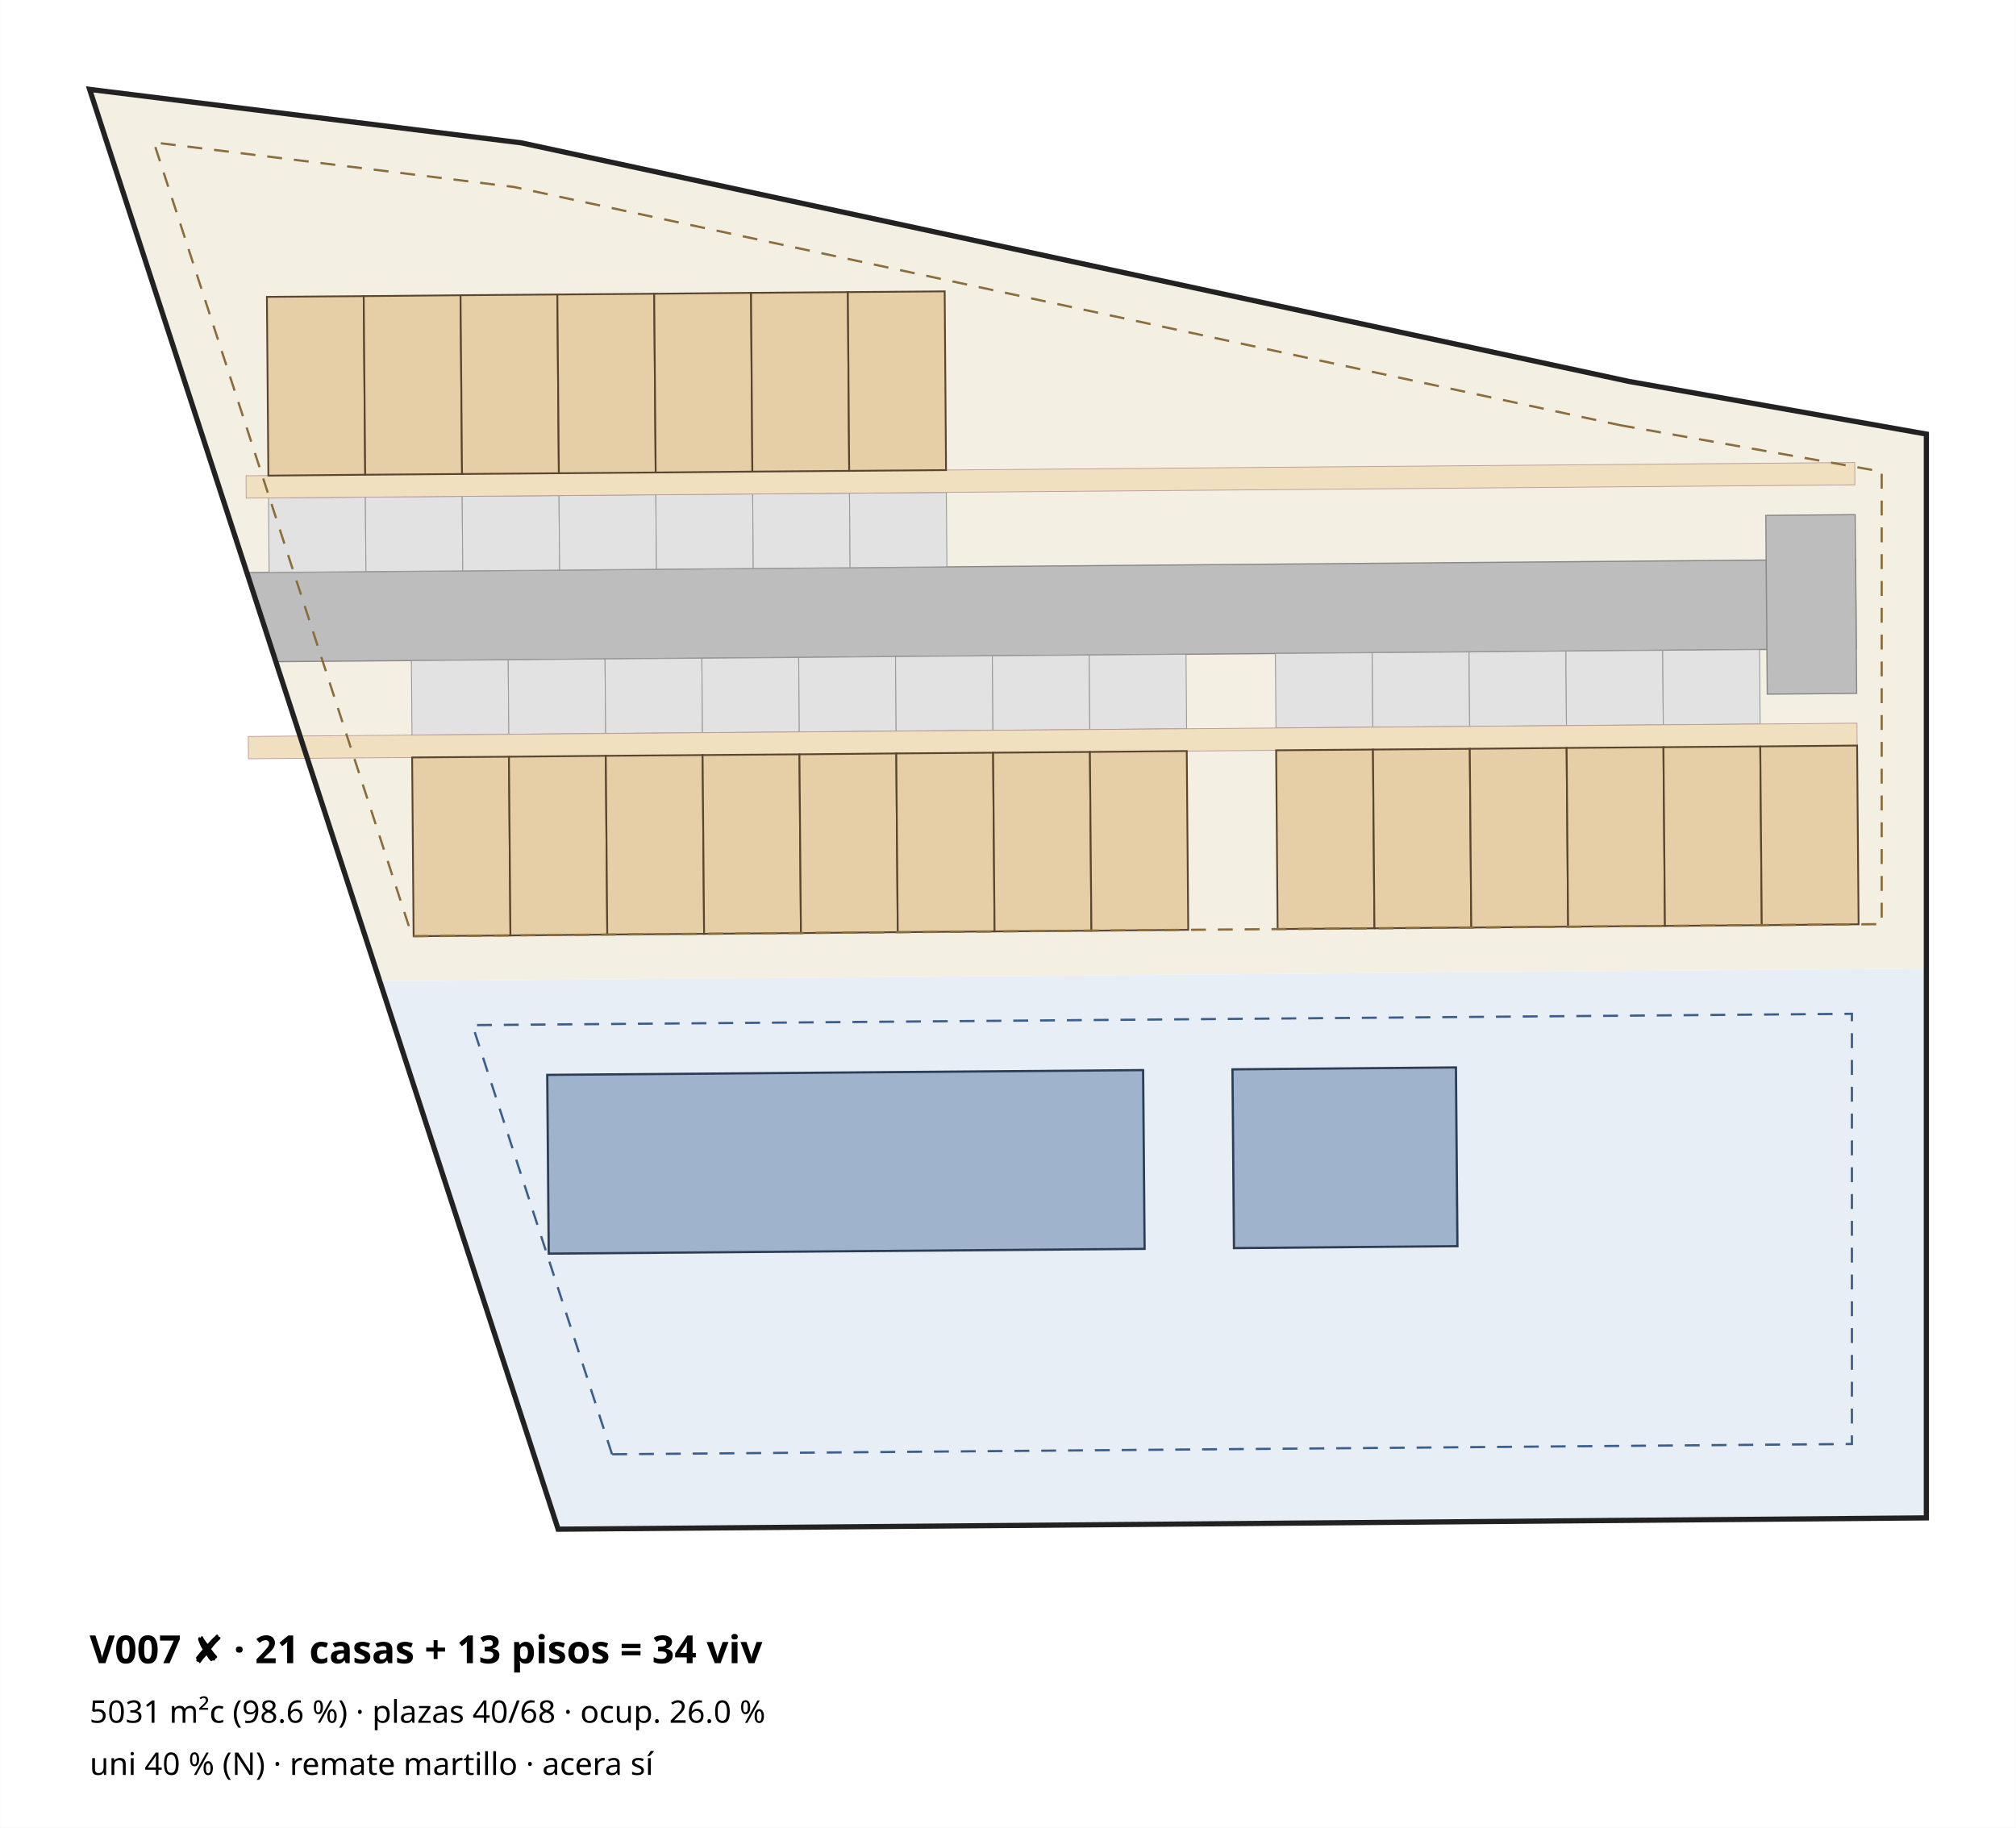
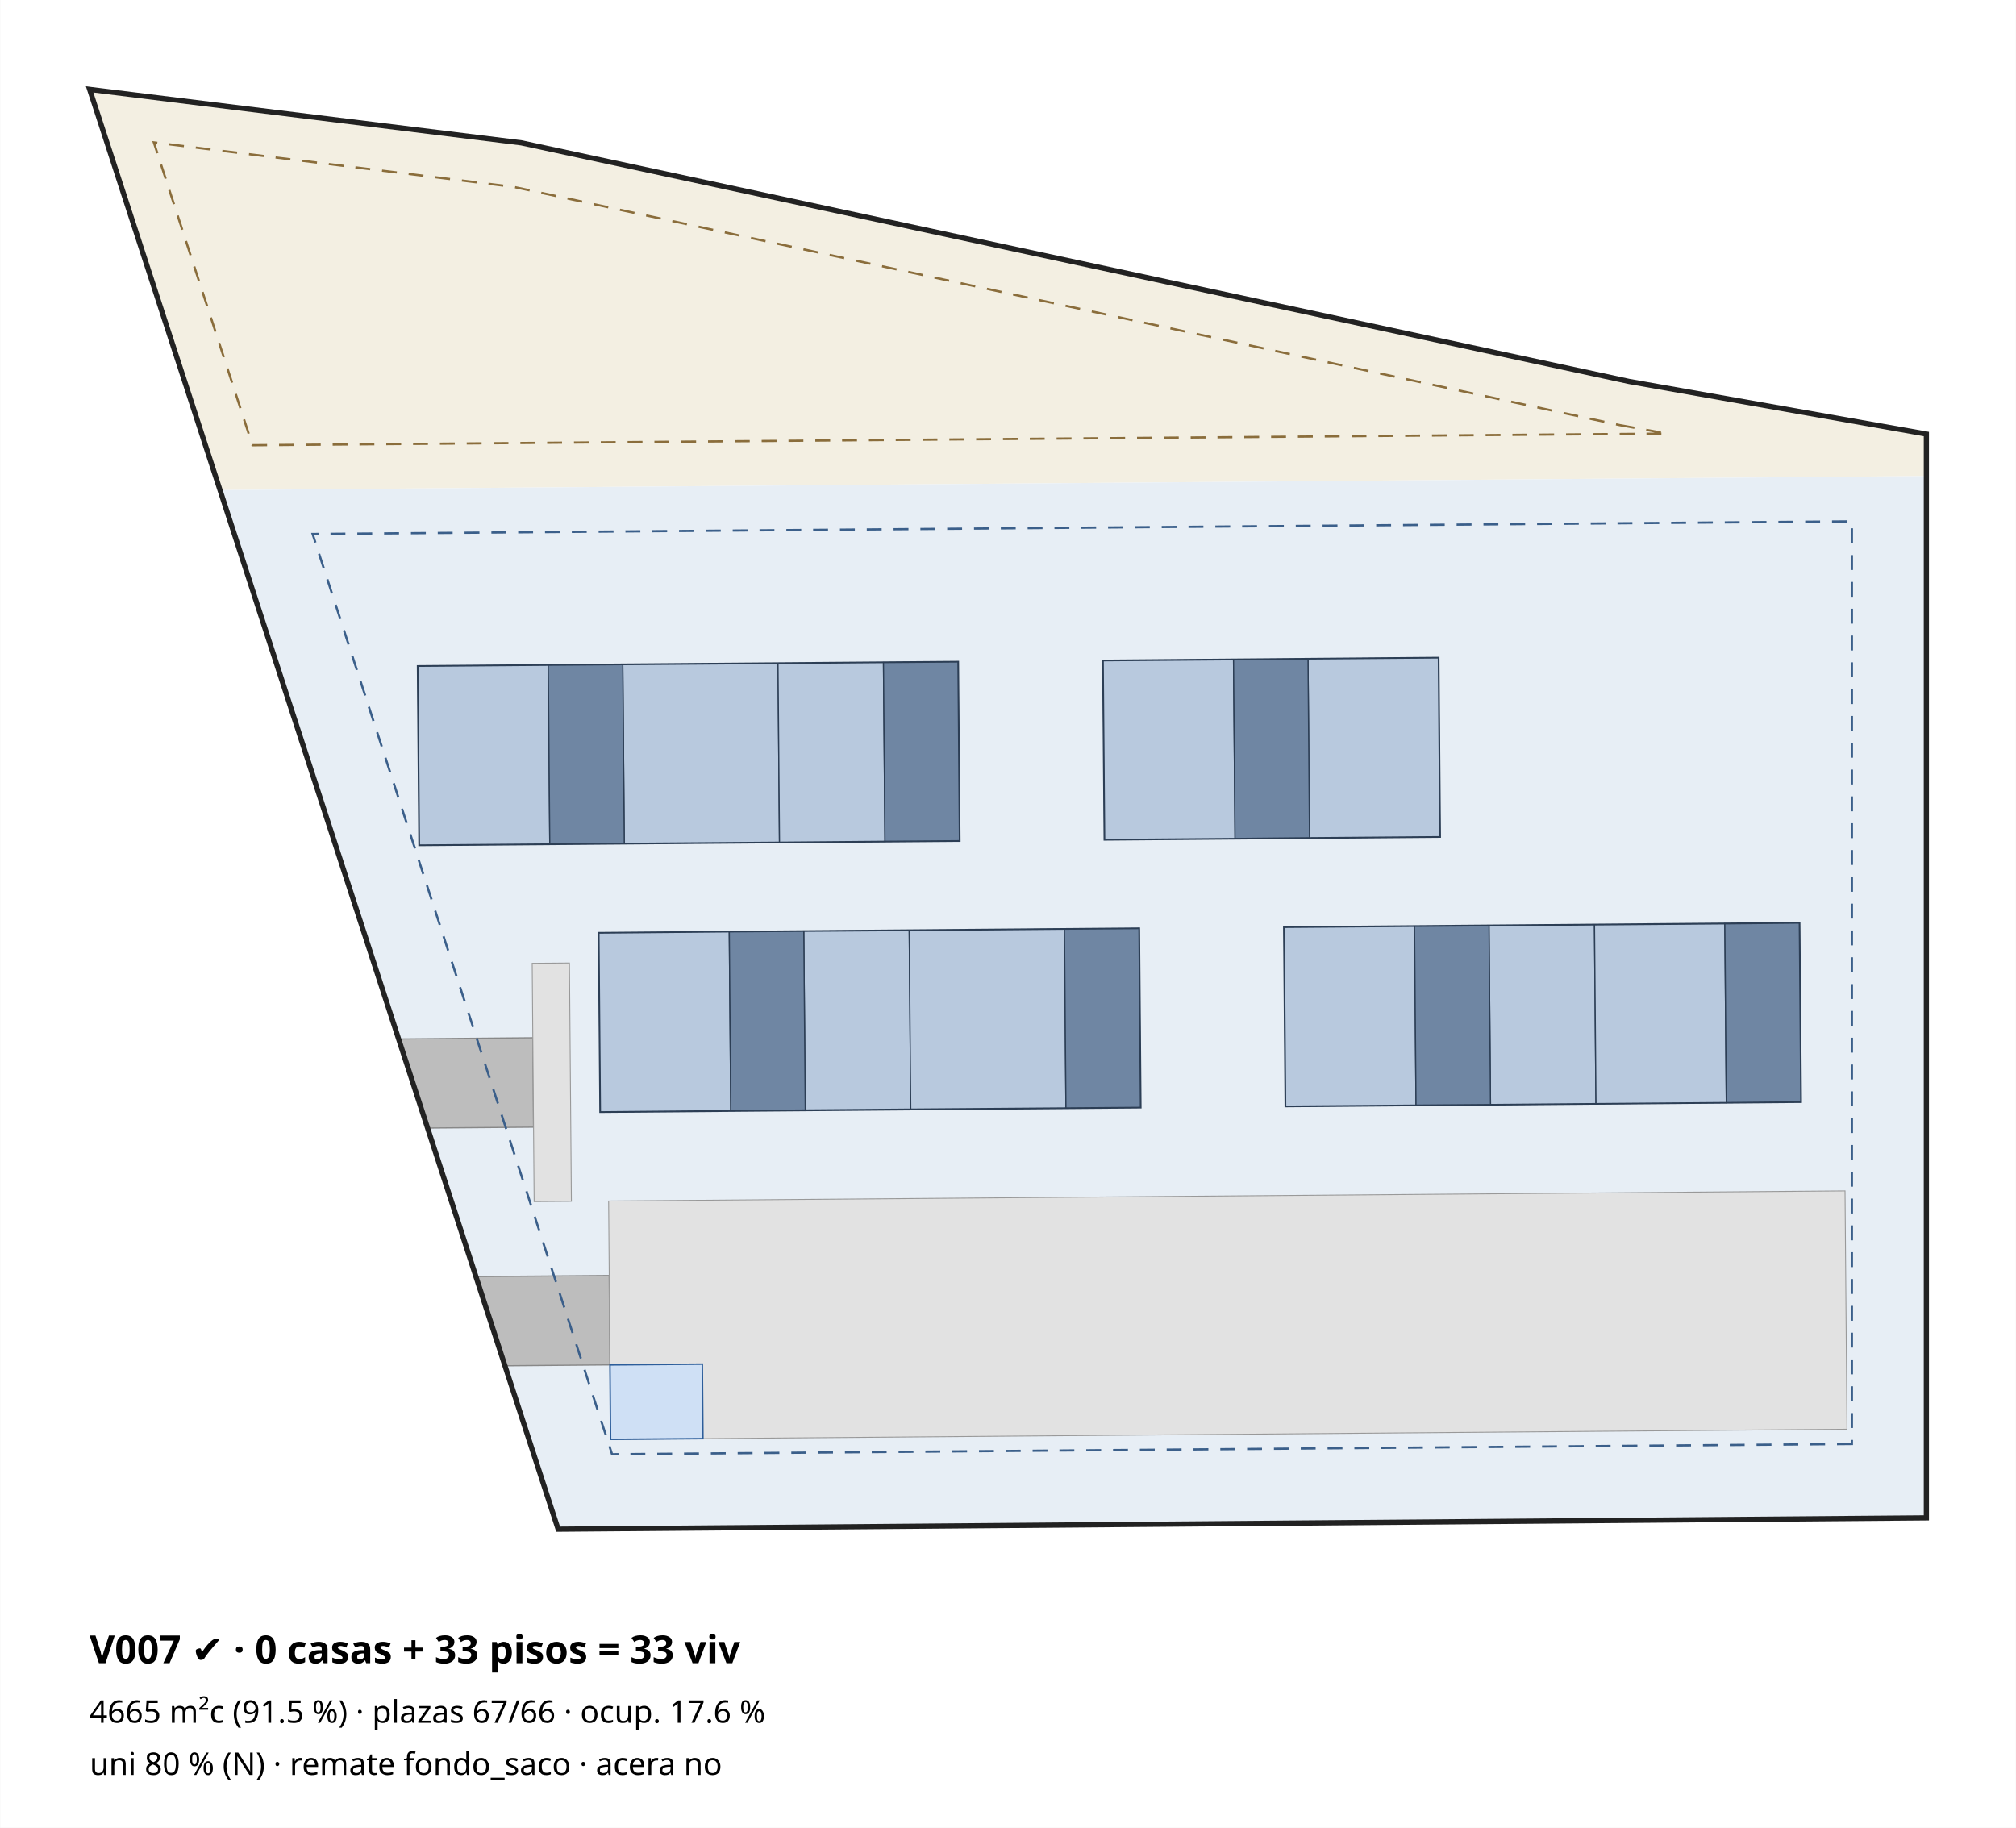
<svg xmlns="http://www.w3.org/2000/svg" viewBox="0 0 135.3 122.7" width="1082" height="981" font-family="sans-serif">
  <rect width="100%" height="100%" fill="#fff" />
  <g>
-     <path d="M129.30,65.02 L25.48,65.87 L6.00,6.00 L34.98,9.59 L109.35,25.61 L129.30,29.14 L129.30,65.02 Z" fill="#f3efe2" stroke="none" stroke-width="0" />
-     <path d="M129.30,101.90 L37.45,102.66 L25.48,65.87 L129.30,65.02 L129.30,101.90 Z" fill="#e7eef5" stroke="none" stroke-width="0" />
-     <path d="M16.56,38.44 L124.55,37.55 L124.59,43.55 L18.50,44.42 L16.56,38.44 Z" fill="#bdbdbd" stroke="#888" stroke-width="0.08" />
-     <path d="M118.62,46.60 L118.52,34.60 L124.52,34.55 L124.62,46.55 L118.62,46.60 Z" fill="#bdbdbd" stroke="#888" stroke-width="0.08" />
-     <path d="M34.14,49.30 L34.10,44.30 L27.60,44.35 L27.64,49.35 L34.14,49.30 Z" fill="#e2e2e2" stroke="#999" stroke-width="0.06" />
-     <path d="M24.55,38.37 L24.51,33.37 L18.01,33.43 L18.05,38.43 L24.55,38.37 Z" fill="#e2e2e2" stroke="#999" stroke-width="0.06" />
-     <path d="M40.64,49.24 L40.60,44.24 L34.10,44.30 L34.14,49.30 L40.64,49.24 Z" fill="#e2e2e2" stroke="#999" stroke-width="0.06" />
-     <path d="M31.05,38.32 L31.01,33.32 L24.51,33.37 L24.55,38.37 L31.05,38.32 Z" fill="#e2e2e2" stroke="#999" stroke-width="0.06" />
-     <path d="M47.14,49.19 L47.10,44.19 L40.60,44.24 L40.64,49.24 L47.14,49.19 Z" fill="#e2e2e2" stroke="#999" stroke-width="0.06" />
-     <path d="M37.55,38.27 L37.51,33.27 L31.01,33.32 L31.05,38.32 L37.55,38.27 Z" fill="#e2e2e2" stroke="#999" stroke-width="0.06" />
-     <path d="M53.64,49.14 L53.60,44.14 L47.10,44.19 L47.14,49.19 L53.64,49.14 Z" fill="#e2e2e2" stroke="#999" stroke-width="0.06" />
-     <path d="M44.05,38.21 L44.01,33.21 L37.51,33.27 L37.55,38.27 L44.05,38.21 Z" fill="#e2e2e2" stroke="#999" stroke-width="0.06" />
-     <path d="M60.14,49.08 L60.10,44.08 L53.60,44.14 L53.64,49.14 L60.14,49.08 Z" fill="#e2e2e2" stroke="#999" stroke-width="0.06" />
-     <path d="M50.55,38.16 L50.51,33.16 L44.01,33.21 L44.05,38.21 L50.55,38.16 Z" fill="#e2e2e2" stroke="#999" stroke-width="0.06" />
-     <path d="M66.64,49.03 L66.60,44.03 L60.10,44.08 L60.14,49.08 L66.64,49.03 Z" fill="#e2e2e2" stroke="#999" stroke-width="0.06" />
-     <path d="M57.05,38.11 L57.01,33.11 L50.51,33.16 L50.55,38.16 L57.05,38.11 Z" fill="#e2e2e2" stroke="#999" stroke-width="0.06" />
-     <path d="M73.14,48.98 L73.10,43.98 L66.60,44.03 L66.64,49.03 L73.14,48.98 Z" fill="#e2e2e2" stroke="#999" stroke-width="0.06" />
-     <path d="M63.55,38.05 L63.51,33.06 L57.01,33.11 L57.05,38.11 L63.55,38.05 Z" fill="#e2e2e2" stroke="#999" stroke-width="0.06" />
-     <path d="M79.64,48.92 L79.60,43.92 L73.10,43.98 L73.14,48.98 L79.64,48.92 Z" fill="#e2e2e2" stroke="#999" stroke-width="0.06" />
-     <path d="M92.14,48.82 L92.10,43.82 L85.60,43.87 L85.64,48.87 L92.14,48.82 Z" fill="#e2e2e2" stroke="#999" stroke-width="0.06" />
-     <path d="M98.64,48.77 L98.60,43.77 L92.10,43.82 L92.14,48.82 L98.64,48.77 Z" fill="#e2e2e2" stroke="#999" stroke-width="0.06" />
-     <path d="M105.14,48.71 L105.10,43.71 L98.60,43.77 L98.64,48.77 L105.14,48.71 Z" fill="#e2e2e2" stroke="#999" stroke-width="0.06" />
-     <path d="M111.64,48.66 L111.60,43.66 L105.10,43.71 L105.14,48.71 L111.64,48.66 Z" fill="#e2e2e2" stroke="#999" stroke-width="0.06" />
-     <path d="M118.14,48.61 L118.10,43.61 L111.60,43.66 L111.64,48.66 L118.14,48.61 Z" fill="#e2e2e2" stroke="#999" stroke-width="0.06" />
-     <path d="M124.65,50.05 L124.64,48.55 L16.65,49.44 L16.66,50.94 L124.65,50.05 Z" fill="#f0e0c0" stroke="#b99" stroke-width="0.05" />
-     <path d="M124.50,32.55 L124.49,31.05 L16.50,31.94 L16.51,33.44 L124.50,32.55 Z" fill="#f0e0c0" stroke="#b99" stroke-width="0.05" />
-     <path d="M34.25,62.80 L34.15,50.80 L27.65,50.85 L27.75,62.85 L34.25,62.80 Z" fill="#e6cfa6" stroke="#5a4630" stroke-width="0.12" />
-     <path d="M24.50,31.87 L24.40,19.88 L17.90,19.93 L18.00,31.93 L24.50,31.87 Z" fill="#e6cfa6" stroke="#5a4630" stroke-width="0.12" />
-     <path d="M40.75,62.74 L40.65,50.74 L34.15,50.80 L34.25,62.80 L40.75,62.74 Z" fill="#e6cfa6" stroke="#5a4630" stroke-width="0.12" />
-     <path d="M31.00,31.82 L30.90,19.82 L24.40,19.88 L24.50,31.87 L31.00,31.82 Z" fill="#e6cfa6" stroke="#5a4630" stroke-width="0.12" />
-     <path d="M47.25,62.69 L47.15,50.69 L40.65,50.74 L40.75,62.74 L47.25,62.69 Z" fill="#e6cfa6" stroke="#5a4630" stroke-width="0.12" />
-     <path d="M37.50,31.77 L37.40,19.77 L30.90,19.82 L31.00,31.82 L37.50,31.77 Z" fill="#e6cfa6" stroke="#5a4630" stroke-width="0.12" />
-     <path d="M53.75,62.64 L53.65,50.64 L47.15,50.69 L47.25,62.69 L53.75,62.64 Z" fill="#e6cfa6" stroke="#5a4630" stroke-width="0.12" />
-     <path d="M44.00,31.72 L43.90,19.72 L37.40,19.77 L37.50,31.77 L44.00,31.72 Z" fill="#e6cfa6" stroke="#5a4630" stroke-width="0.12" />
-     <path d="M60.25,62.58 L60.15,50.58 L53.65,50.64 L53.75,62.64 L60.25,62.58 Z" fill="#e6cfa6" stroke="#5a4630" stroke-width="0.12" />
-     <path d="M50.49,31.66 L50.40,19.66 L43.90,19.72 L44.00,31.72 L50.49,31.66 Z" fill="#e6cfa6" stroke="#5a4630" stroke-width="0.12" />
-     <path d="M66.75,62.53 L66.65,50.53 L60.15,50.58 L60.25,62.58 L66.75,62.53 Z" fill="#e6cfa6" stroke="#5a4630" stroke-width="0.12" />
-     <path d="M56.99,31.61 L56.90,19.61 L50.40,19.66 L50.49,31.66 L56.99,31.61 Z" fill="#e6cfa6" stroke="#5a4630" stroke-width="0.12" />
-     <path d="M73.25,62.48 L73.15,50.48 L66.65,50.53 L66.75,62.53 L73.25,62.48 Z" fill="#e6cfa6" stroke="#5a4630" stroke-width="0.12" />
-     <path d="M63.49,31.56 L63.40,19.56 L56.90,19.61 L56.99,31.61 L63.49,31.56 Z" fill="#e6cfa6" stroke="#5a4630" stroke-width="0.12" />
-     <path d="M79.75,62.42 L79.65,50.42 L73.15,50.48 L73.25,62.48 L79.75,62.42 Z" fill="#e6cfa6" stroke="#5a4630" stroke-width="0.12" />
-     <path d="M92.25,62.32 L92.15,50.32 L85.65,50.37 L85.75,62.37 L92.25,62.32 Z" fill="#e6cfa6" stroke="#5a4630" stroke-width="0.12" />
-     <path d="M98.75,62.27 L98.65,50.27 L92.15,50.32 L92.25,62.32 L98.75,62.27 Z" fill="#e6cfa6" stroke="#5a4630" stroke-width="0.12" />
-     <path d="M105.25,62.21 L105.15,50.21 L98.65,50.27 L98.75,62.27 L105.25,62.21 Z" fill="#e6cfa6" stroke="#5a4630" stroke-width="0.12" />
-     <path d="M111.75,62.16 L111.65,50.16 L105.15,50.21 L105.25,62.21 L111.75,62.16 Z" fill="#e6cfa6" stroke="#5a4630" stroke-width="0.12" />
-     <path d="M118.25,62.11 L118.15,50.11 L111.65,50.16 L111.75,62.16 L118.25,62.11 Z" fill="#e6cfa6" stroke="#5a4630" stroke-width="0.12" />
-     <path d="M124.75,62.05 L124.65,50.05 L118.15,50.11 L118.25,62.11 L124.75,62.05 Z" fill="#e6cfa6" stroke="#5a4630" stroke-width="0.12" />
-     <path d="M76.82,83.84 L76.72,71.84 L36.72,72.16 L36.82,84.16 L76.82,83.84 Z" fill="#9fb4cc" stroke="#2c3e55" stroke-width="0.15" />
-     <path d="M97.82,83.66 L97.72,71.66 L82.72,71.79 L82.82,83.79 L97.82,83.66 Z" fill="#9fb4cc" stroke="#2c3e55" stroke-width="0.15" />
-     <path d="M108.72,28.54 L108.77,28.55 L108.83,28.56 L126.30,31.66 L126.30,62.04 L27.65,62.85 L10.31,9.56 L34.48,12.55 L108.72,28.54 Z" fill="none" stroke="#8a6d3b" stroke-width="0.15" stroke-dasharray="1,0.8" />
-     <path d="M41.07,97.63 L31.70,68.82 L124.30,68.06 L124.30,96.94 L41.07,97.63 Z" fill="none" stroke="#3b5f8a" stroke-width="0.15" stroke-dasharray="1,0.8" />
+     <path d="M129.30,31.96 L14.75,32.90 L6.00,6.00 L34.98,9.59 L109.35,25.61 L129.30,29.14 L129.30,31.96 Z" fill="#f3efe2" stroke="none" stroke-width="0" />
+     <path d="M129.30,101.90 L37.45,102.66 L14.75,32.90 L129.30,31.96 L129.30,101.90 Z" fill="#e7eef5" stroke="none" stroke-width="0" />
+     <path d="M31.93,85.70 L40.88,85.63 L40.93,91.63 L33.88,91.69 L31.93,85.70 Z" fill="#bdbdbd" stroke="#888" stroke-width="0.08" />
+     <path d="M26.74,69.75 L35.75,69.67 L35.80,75.67 L28.69,75.73 L26.74,69.75 Z" fill="#bdbdbd" stroke="#888" stroke-width="0.08" />
+     <path d="M123.97,95.95 L123.84,79.95 L40.84,80.63 L40.97,96.63 L123.97,95.95 Z" fill="#e2e2e2" stroke="#999" stroke-width="0.06" />
+     <path d="M38.34,80.65 L38.21,64.65 L35.71,64.67 L35.84,80.67 L38.34,80.65 Z" fill="#e2e2e2" stroke="#999" stroke-width="0.06" />
+     <path d="M47.17,96.58 L47.13,91.58 L40.93,91.63 L40.97,96.63 L47.17,96.58 Z" fill="#cfe0f5" stroke="#2c5d9a" stroke-width="0.1" />
+     <path d="M76.54,74.34 L76.44,62.34 L40.19,62.64 L40.29,74.64 L76.54,74.34 Z" fill="#9fb4cc" stroke="#2c3e55" stroke-width="0.15" />
+     <path d="M120.87,73.97 L120.77,61.97 L86.19,62.26 L86.29,74.26 L120.87,73.97 Z" fill="#9fb4cc" stroke="#2c3e55" stroke-width="0.15" />
+     <path d="M64.39,56.44 L64.29,44.44 L28.04,44.73 L28.14,56.73 L64.39,56.44 Z" fill="#9fb4cc" stroke="#2c3e55" stroke-width="0.15" />
+     <path d="M96.64,56.17 L96.54,44.17 L74.04,44.36 L74.14,56.36 L96.64,56.17 Z" fill="#9fb4cc" stroke="#2c3e55" stroke-width="0.15" />
+     <path d="M49.04,74.56 L48.94,62.56 L40.19,62.64 L40.29,74.64 L49.04,74.56 Z" fill="#b8c9de" stroke="#2c3e55" stroke-width="0.08" />
+     <path d="M61.12,74.46 L61.02,62.47 L53.94,62.52 L54.04,74.52 L61.12,74.46 Z" fill="#b8c9de" stroke="#2c3e55" stroke-width="0.08" />
+     <path d="M71.54,74.38 L71.44,62.38 L61.02,62.47 L61.12,74.46 L71.54,74.38 Z" fill="#b8c9de" stroke="#2c3e55" stroke-width="0.08" />
+     <path d="M95.04,74.19 L94.94,62.19 L86.19,62.26 L86.29,74.26 L95.04,74.19 Z" fill="#b8c9de" stroke="#2c3e55" stroke-width="0.08" />
+     <path d="M107.12,74.09 L107.02,62.09 L99.94,62.15 L100.04,74.15 L107.12,74.09 Z" fill="#b8c9de" stroke="#2c3e55" stroke-width="0.08" />
+     <path d="M115.87,74.02 L115.77,62.02 L107.02,62.09 L107.12,74.09 L115.87,74.02 Z" fill="#b8c9de" stroke="#2c3e55" stroke-width="0.08" />
+     <path d="M36.89,56.66 L36.79,44.66 L28.04,44.73 L28.14,56.73 L36.89,56.66 Z" fill="#b8c9de" stroke="#2c3e55" stroke-width="0.08" />
+     <path d="M52.31,56.54 L52.21,44.54 L41.79,44.62 L41.89,56.62 L52.31,56.54 Z" fill="#b8c9de" stroke="#2c3e55" stroke-width="0.08" />
+     <path d="M59.39,56.48 L59.29,44.48 L52.21,44.54 L52.31,56.54 L59.39,56.48 Z" fill="#b8c9de" stroke="#2c3e55" stroke-width="0.08" />
+     <path d="M82.89,56.29 L82.79,44.29 L74.04,44.36 L74.14,56.36 L82.89,56.29 Z" fill="#b8c9de" stroke="#2c3e55" stroke-width="0.08" />
+     <path d="M96.64,56.17 L96.54,44.17 L87.79,44.24 L87.89,56.24 L96.64,56.17 Z" fill="#b8c9de" stroke="#2c3e55" stroke-width="0.08" />
+     <path d="M54.04,74.52 L53.94,62.52 L48.94,62.56 L49.04,74.56 L54.04,74.52 Z" fill="#6f86a3" stroke="#2c3e55" stroke-width="0.08" />
+     <path d="M76.54,74.34 L76.44,62.34 L71.44,62.38 L71.54,74.38 L76.54,74.34 Z" fill="#6f86a3" stroke="#2c3e55" stroke-width="0.08" />
+     <path d="M100.04,74.15 L99.94,62.15 L94.94,62.19 L95.04,74.19 L100.04,74.15 Z" fill="#6f86a3" stroke="#2c3e55" stroke-width="0.08" />
+     <path d="M120.87,73.97 L120.77,61.97 L115.77,62.02 L115.87,74.02 L120.87,73.97 Z" fill="#6f86a3" stroke="#2c3e55" stroke-width="0.08" />
+     <path d="M41.89,56.62 L41.79,44.62 L36.79,44.66 L36.89,56.66 L41.89,56.62 Z" fill="#6f86a3" stroke="#2c3e55" stroke-width="0.08" />
+     <path d="M64.39,56.44 L64.29,44.44 L59.29,44.48 L59.39,56.48 L64.39,56.44 Z" fill="#6f86a3" stroke="#2c3e55" stroke-width="0.08" />
+     <path d="M87.89,56.24 L87.79,44.24 L82.79,44.29 L82.89,56.29 L87.89,56.24 Z" fill="#6f86a3" stroke="#2c3e55" stroke-width="0.08" />
+     <path d="M108.72,28.54 L108.77,28.55 L108.83,28.56 L111.89,29.11 L16.93,29.89 L10.31,9.56 L34.48,12.55 L108.72,28.54 Z" fill="none" stroke="#8a6d3b" stroke-width="0.15" stroke-dasharray="1,0.8" />
+     <path d="M124.30,96.94 L41.07,97.63 L20.97,35.85 L124.30,35.00 L124.30,96.94 Z" fill="none" stroke="#3b5f8a" stroke-width="0.15" stroke-dasharray="1,0.8" />
    <path d="M129.30,29.14 L129.30,101.90 L37.45,102.66 L6.00,6.00 L34.98,9.59 L109.35,25.61 L129.30,29.14 Z" fill="none" stroke="#222" stroke-width="0.35" />
  </g>
-   <text x="6" y="111.66" font-size="2.6" font-weight="bold">V007 ✘ · 21 casas + 13 pisos = 34 viv</text>
-   <text x="6" y="115.66" font-size="2.1">5031 m²c (98.6 %) · plazas 40/68 · ocup. 26.0 %</text>
-   <text x="6" y="119.16" font-size="2.1">uni 40 % (N) · remate martillo · acera sí</text>
+   <text x="6" y="111.66" font-size="2.6" font-weight="bold">V007 ✔ · 0 casas + 33 pisos = 33 viv</text>
+   <text x="6" y="115.66" font-size="2.1">4665 m²c (91.5 %) · plazas 67/66 · ocup. 17.6 %</text>
+   <text x="6" y="119.16" font-size="2.1">uni 80 % (N) · remate fondo_saco · acera no</text>
</svg>
